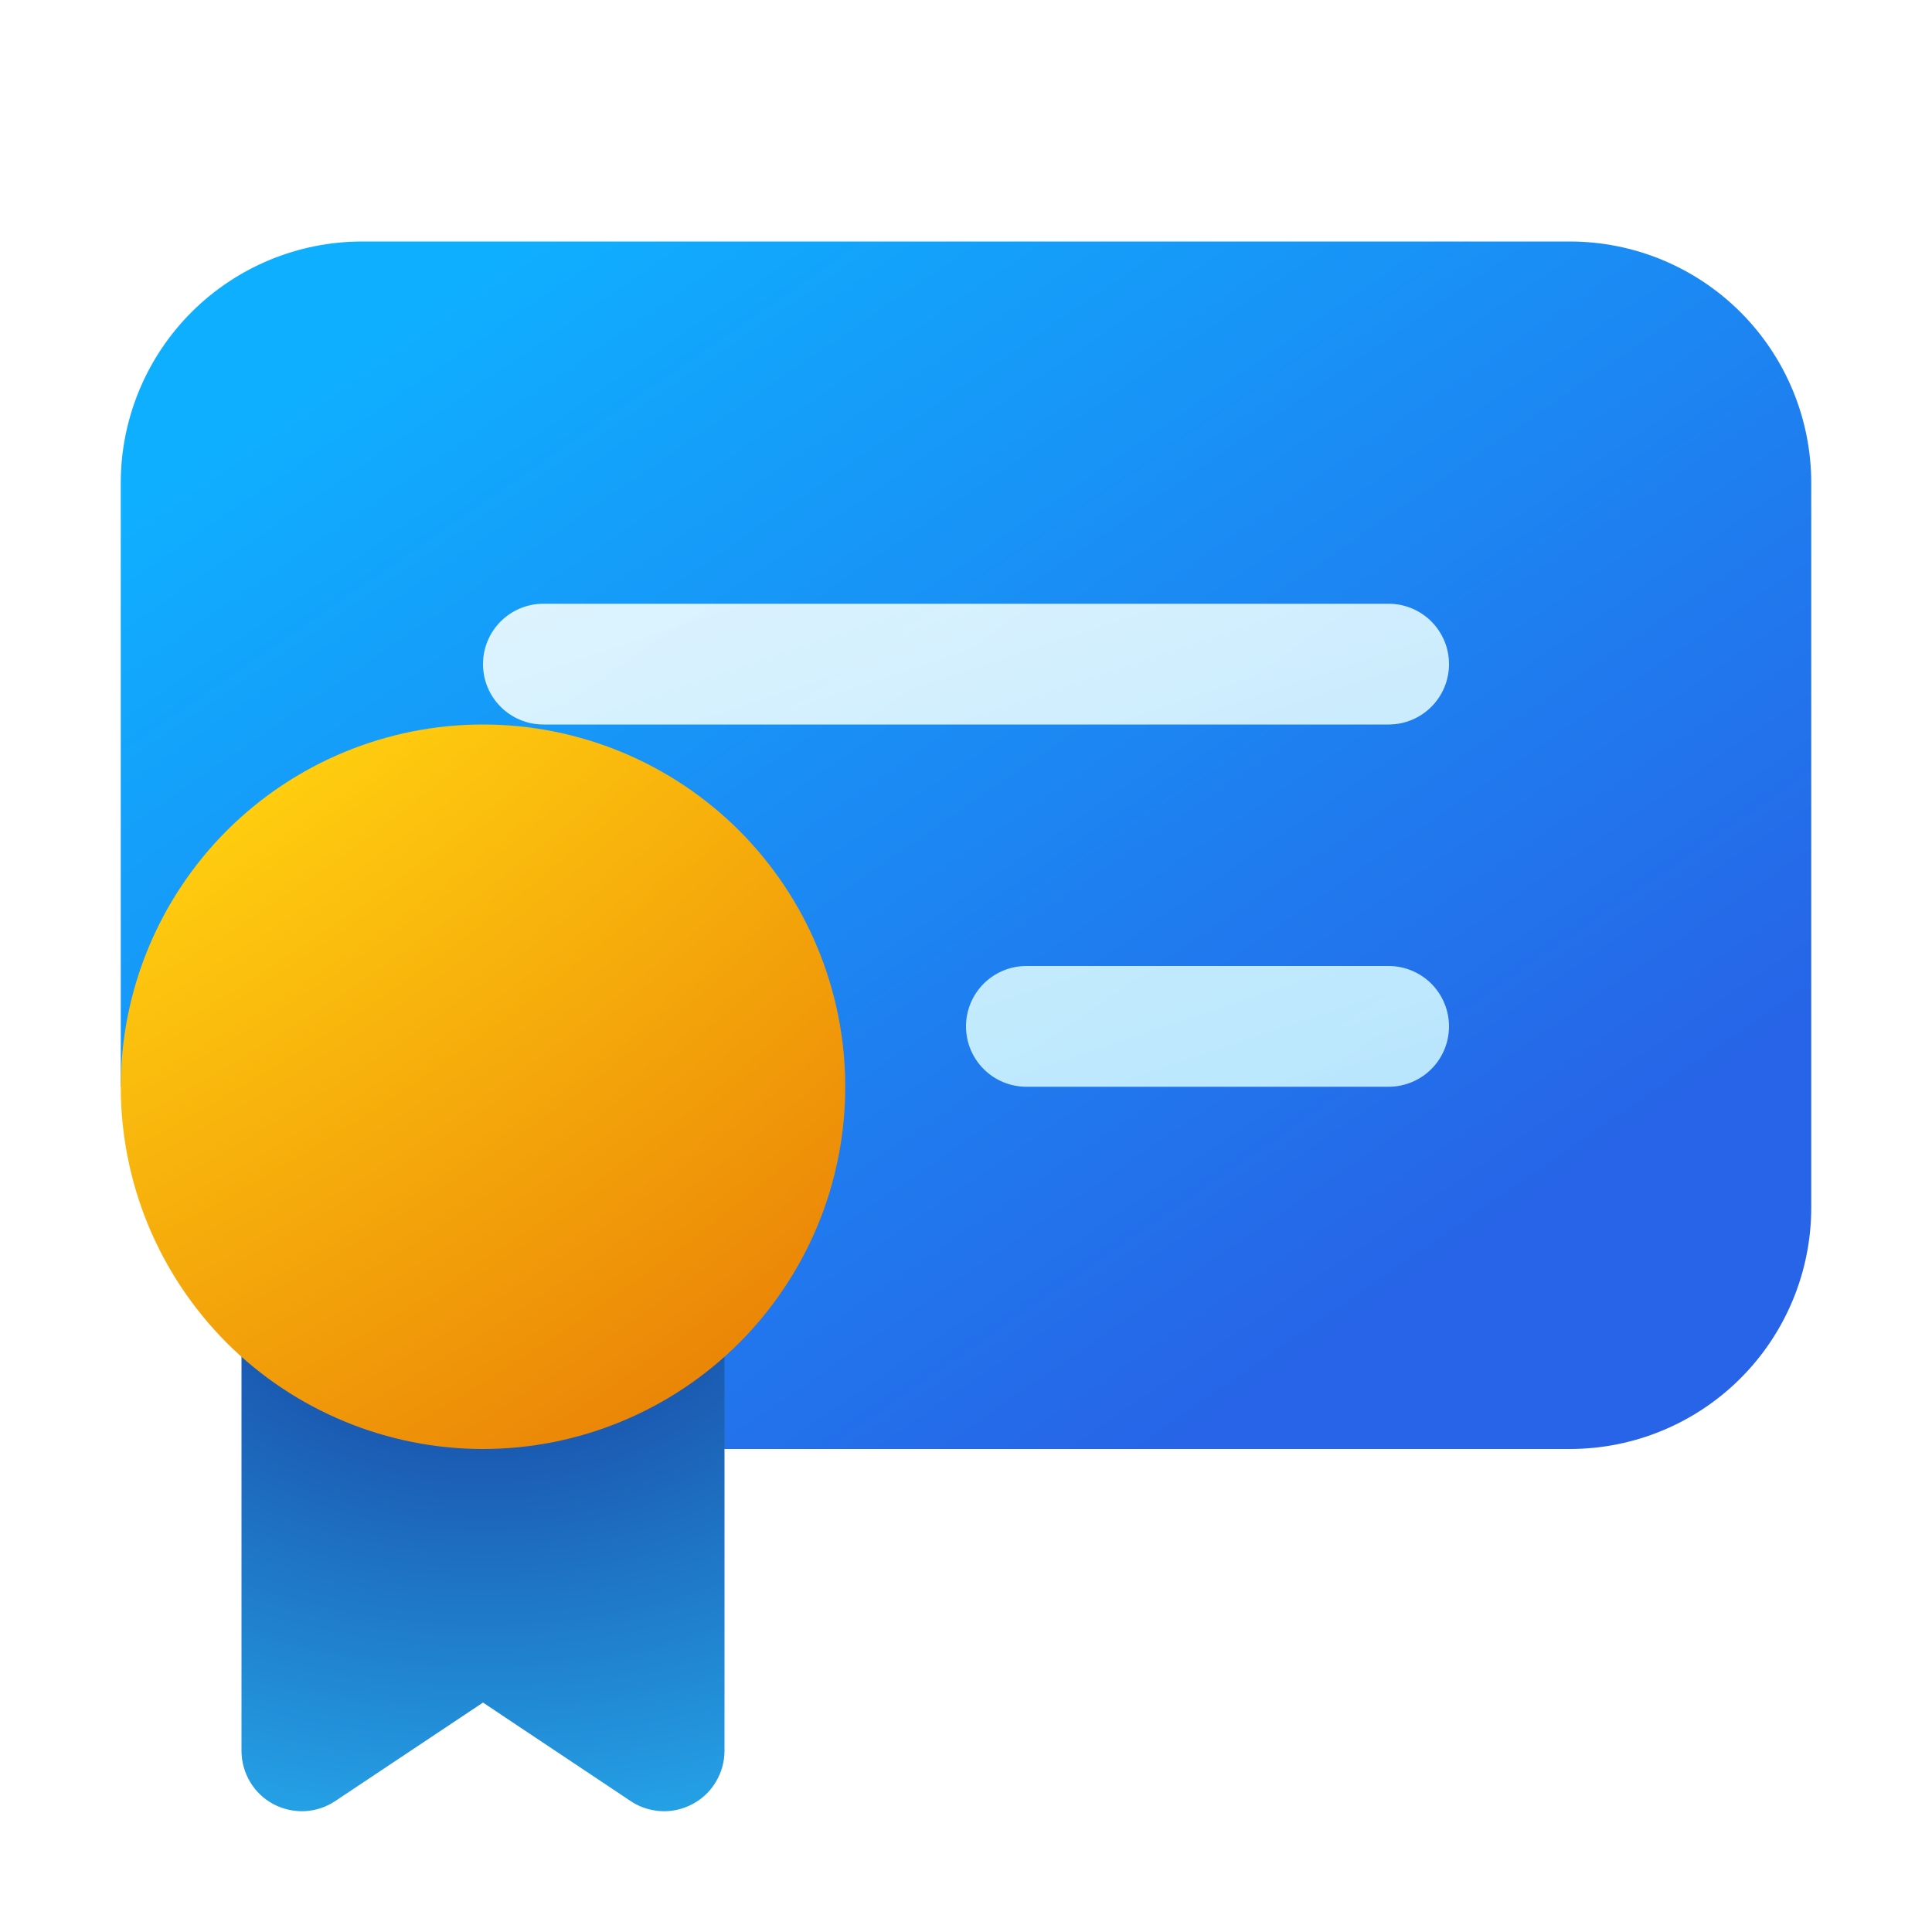
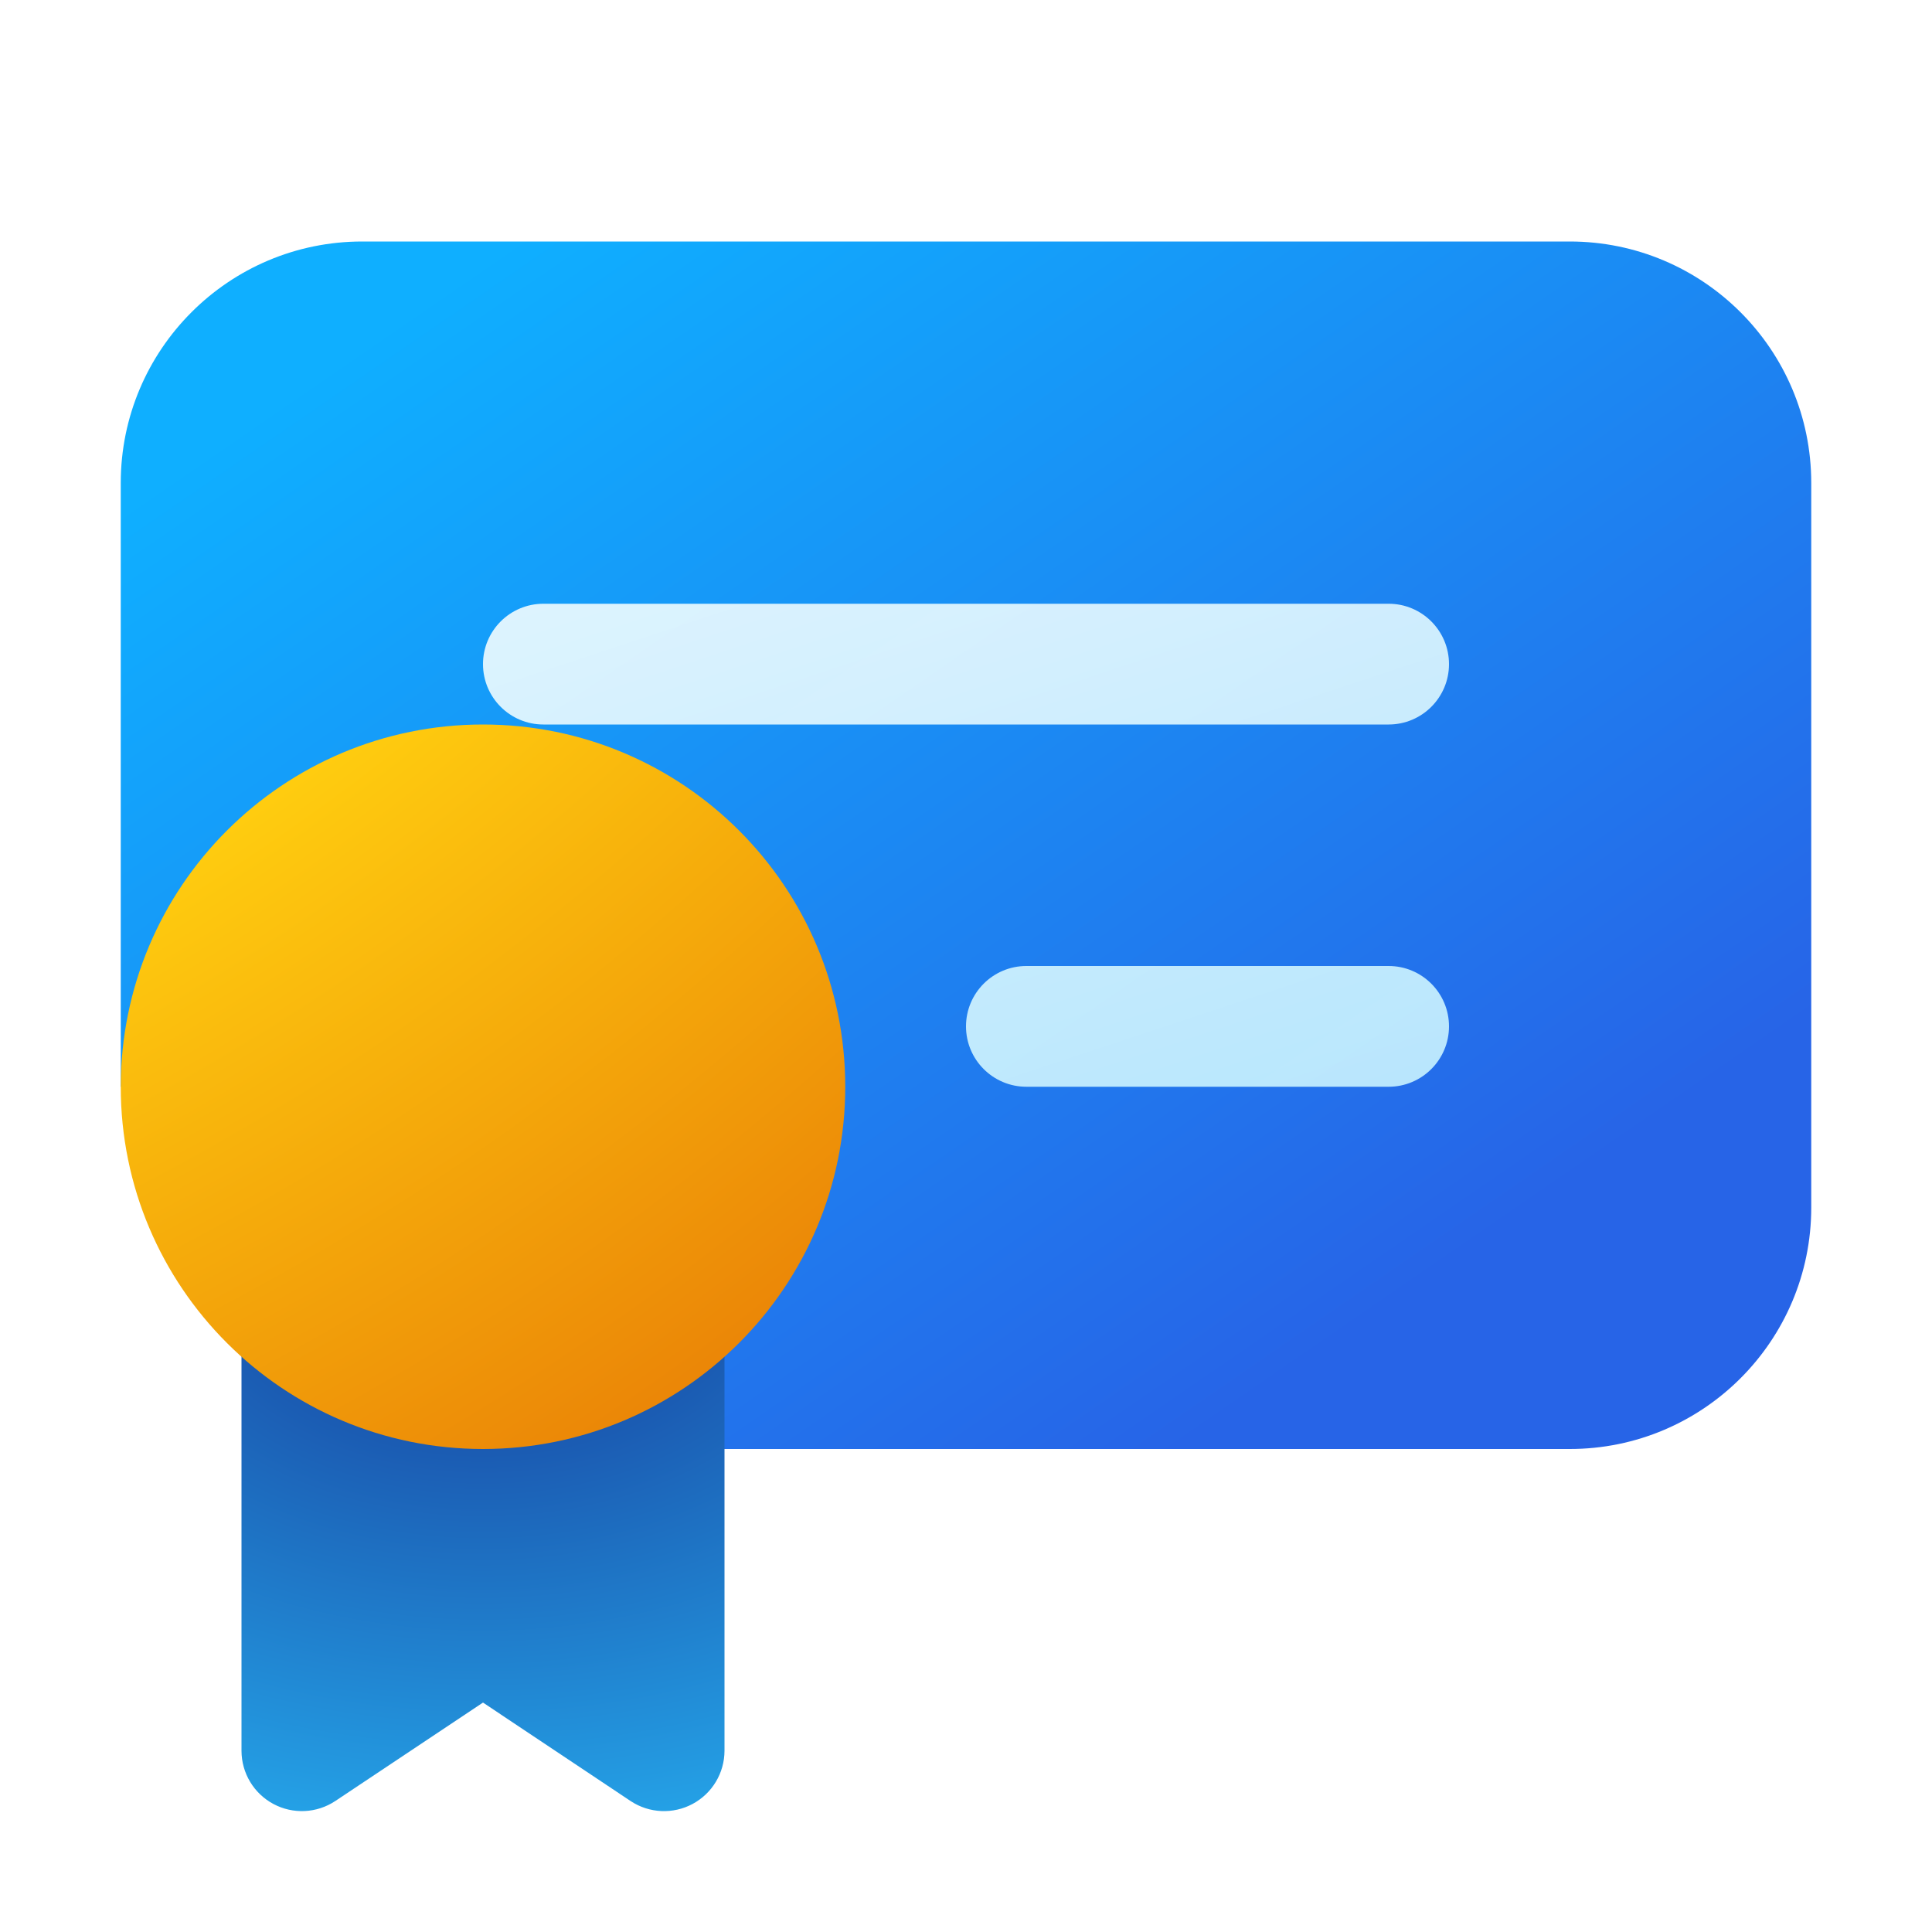
- <svg xmlns="http://www.w3.org/2000/svg" width="20" height="20" viewBox="0 0 20 20" fill="none">
-   <path d="M3.75 2.5C3.087 2.5 2.451 2.763 1.982 3.232C1.513 3.701 1.25 4.337 1.25 5V11.25H1.875C1.875 12.273 2.366 13.18 3.125 13.75V15H16.25C16.913 15 17.549 14.737 18.018 14.268C18.487 13.799 18.75 13.163 18.75 12.5V5C18.75 4.337 18.487 3.701 18.018 3.232C17.549 2.763 16.913 2.5 16.25 2.5H3.75Z" fill="url(#paint0_linear_936_76903)" />
-   <path d="M10.625 10C10.459 10 10.3 10.066 10.183 10.183C10.066 10.3 10 10.459 10 10.625C10 10.791 10.066 10.95 10.183 11.067C10.3 11.184 10.459 11.25 10.625 11.25H14.375C14.541 11.25 14.7 11.184 14.817 11.067C14.934 10.95 15 10.791 15 10.625C15 10.459 14.934 10.3 14.817 10.183C14.7 10.066 14.541 10 14.375 10H10.625Z" fill="url(#paint1_linear_936_76903)" fill-opacity="0.9" />
-   <path d="M5.625 6.25C5.459 6.25 5.3 6.316 5.183 6.433C5.066 6.55 5 6.709 5 6.875C5 7.041 5.066 7.2 5.183 7.317C5.3 7.434 5.459 7.5 5.625 7.5H14.375C14.541 7.5 14.7 7.434 14.817 7.317C14.934 7.2 15 7.041 15 6.875C15 6.709 14.934 6.55 14.817 6.433C14.7 6.316 14.541 6.25 14.375 6.25H5.625Z" fill="url(#paint2_linear_936_76903)" fill-opacity="0.9" />
-   <path d="M2.5 13.68V18.125C2.5 18.238 2.531 18.349 2.589 18.446C2.647 18.543 2.73 18.623 2.83 18.676C2.93 18.729 3.042 18.754 3.155 18.749C3.268 18.743 3.377 18.707 3.471 18.644L5 17.625L6.529 18.645C6.599 18.692 6.678 18.724 6.762 18.739C6.845 18.755 6.93 18.753 7.013 18.734C7.095 18.715 7.173 18.68 7.242 18.63C7.31 18.581 7.368 18.518 7.411 18.445C7.469 18.348 7.5 18.237 7.5 18.124V13.68C6.743 14.13 5.88 14.37 5 14.375C4.12 14.37 3.257 14.13 2.5 13.68Z" fill="url(#paint3_radial_936_76903)" />
-   <path d="M8.75 11.25C8.75 11.742 8.653 12.23 8.465 12.685C8.276 13.14 8 13.553 7.652 13.902C7.303 14.25 6.89 14.526 6.435 14.714C5.98 14.903 5.492 15 5 15C4.508 15 4.02 14.903 3.565 14.714C3.11 14.526 2.697 14.25 2.348 13.902C2 13.553 1.724 13.14 1.535 12.685C1.347 12.23 1.25 11.742 1.25 11.25C1.25 10.255 1.645 9.302 2.348 8.598C3.052 7.895 4.005 7.5 5 7.5C5.995 7.5 6.948 7.895 7.652 8.598C8.355 9.302 8.75 10.255 8.75 11.25Z" fill="url(#paint4_radial_936_76903)" />
+ <svg xmlns="http://www.w3.org/2000/svg" width="20" height="20" fill="none" viewBox="0 0 20 20">
+   <path fill="url(#a)" d="M3.75 2.5A2.5 2.5 0 0 0 1.25 5v6.25h.625a3.12 3.12 0 0 0 1.25 2.5V15H16.25a2.5 2.5 0 0 0 2.5-2.5V5a2.5 2.5 0 0 0-2.5-2.5z" />
+   <path fill="url(#b)" fill-opacity=".9" d="M10.625 10a.624.624 0 1 0 0 1.25h3.75a.624.624 0 1 0 0-1.25z" />
+   <path fill="url(#c)" fill-opacity=".9" d="M5.625 6.25a.625.625 0 0 0 0 1.25h8.75a.625.625 0 1 0 0-1.25z" />
+   <path fill="url(#d)" d="M2.5 13.68v4.445a.625.625 0 0 0 .971.519L5 17.625l1.529 1.02a.626.626 0 0 0 .971-.521V13.68a4.95 4.95 0 0 1-2.5.695 4.95 4.95 0 0 1-2.5-.695" />
+   <path fill="url(#e)" d="M8.75 11.25a3.75 3.75 0 1 1-7.5 0 3.75 3.75 0 0 1 7.5 0" />
  <defs>
-     <linearGradient id="paint0_linear_936_76903" x1="1.875" y1="4.844" x2="9.935" y2="16.567" gradientUnits="userSpaceOnUse">
-       <stop stop-color="#0FAFFF" />
-       <stop offset="1" stop-color="#2764E7" />
+     <linearGradient id="a" x1="1.875" x2="9.935" y1="4.844" y2="16.567" gradientUnits="userSpaceOnUse">
+       <stop stop-color="#0fafff" />
+       <stop offset="1" stop-color="#2764e7" />
    </linearGradient>
-     <linearGradient id="paint1_linear_936_76903" x1="19.5" y1="17.75" x2="14.029" y2="1.255" gradientUnits="userSpaceOnUse">
-       <stop stop-color="#9DEAFF" />
-       <stop offset="1" stop-color="white" />
+     <linearGradient id="b" x1="19.5" x2="14.029" y1="17.75" y2="1.255" gradientUnits="userSpaceOnUse">
+       <stop stop-color="#9deaff" />
+       <stop offset="1" stop-color="#fff" />
    </linearGradient>
-     <linearGradient id="paint2_linear_936_76903" x1="19.5" y1="17.75" x2="14.029" y2="1.255" gradientUnits="userSpaceOnUse">
-       <stop stop-color="#9DEAFF" />
-       <stop offset="1" stop-color="white" />
+     <linearGradient id="c" x1="19.5" x2="14.029" y1="17.75" y2="1.255" gradientUnits="userSpaceOnUse">
+       <stop stop-color="#9deaff" />
+       <stop offset="1" stop-color="#fff" />
    </linearGradient>
-     <radialGradient id="paint3_radial_936_76903" cx="0" cy="0" r="1" gradientUnits="userSpaceOnUse" gradientTransform="translate(5 12.8888) rotate(90) scale(7.99072 11.0369)">
+     <radialGradient id="d" cx="0" cy="0" r="1" gradientTransform="matrix(0 7.99072 -11.0369 0 5 12.889)" gradientUnits="userSpaceOnUse">
      <stop stop-color="#163697" />
-       <stop offset="1" stop-color="#29C3FF" />
+       <stop offset="1" stop-color="#29c3ff" />
    </radialGradient>
-     <radialGradient id="paint4_radial_936_76903" cx="0" cy="0" r="1" gradientUnits="userSpaceOnUse" gradientTransform="translate(-14.9561 -18.7497) rotate(56.615) scale(41.8631 35.8539)">
-       <stop offset="0.772" stop-color="#FFCD0F" />
-       <stop offset="0.991" stop-color="#E67505" />
+     <radialGradient id="e" cx="0" cy="0" r="1" gradientTransform="rotate(56.615 9.927 -23.259)scale(41.8631 35.8539)" gradientUnits="userSpaceOnUse">
+       <stop offset=".772" stop-color="#ffcd0f" />
+       <stop offset=".991" stop-color="#e67505" />
    </radialGradient>
  </defs>
</svg>
